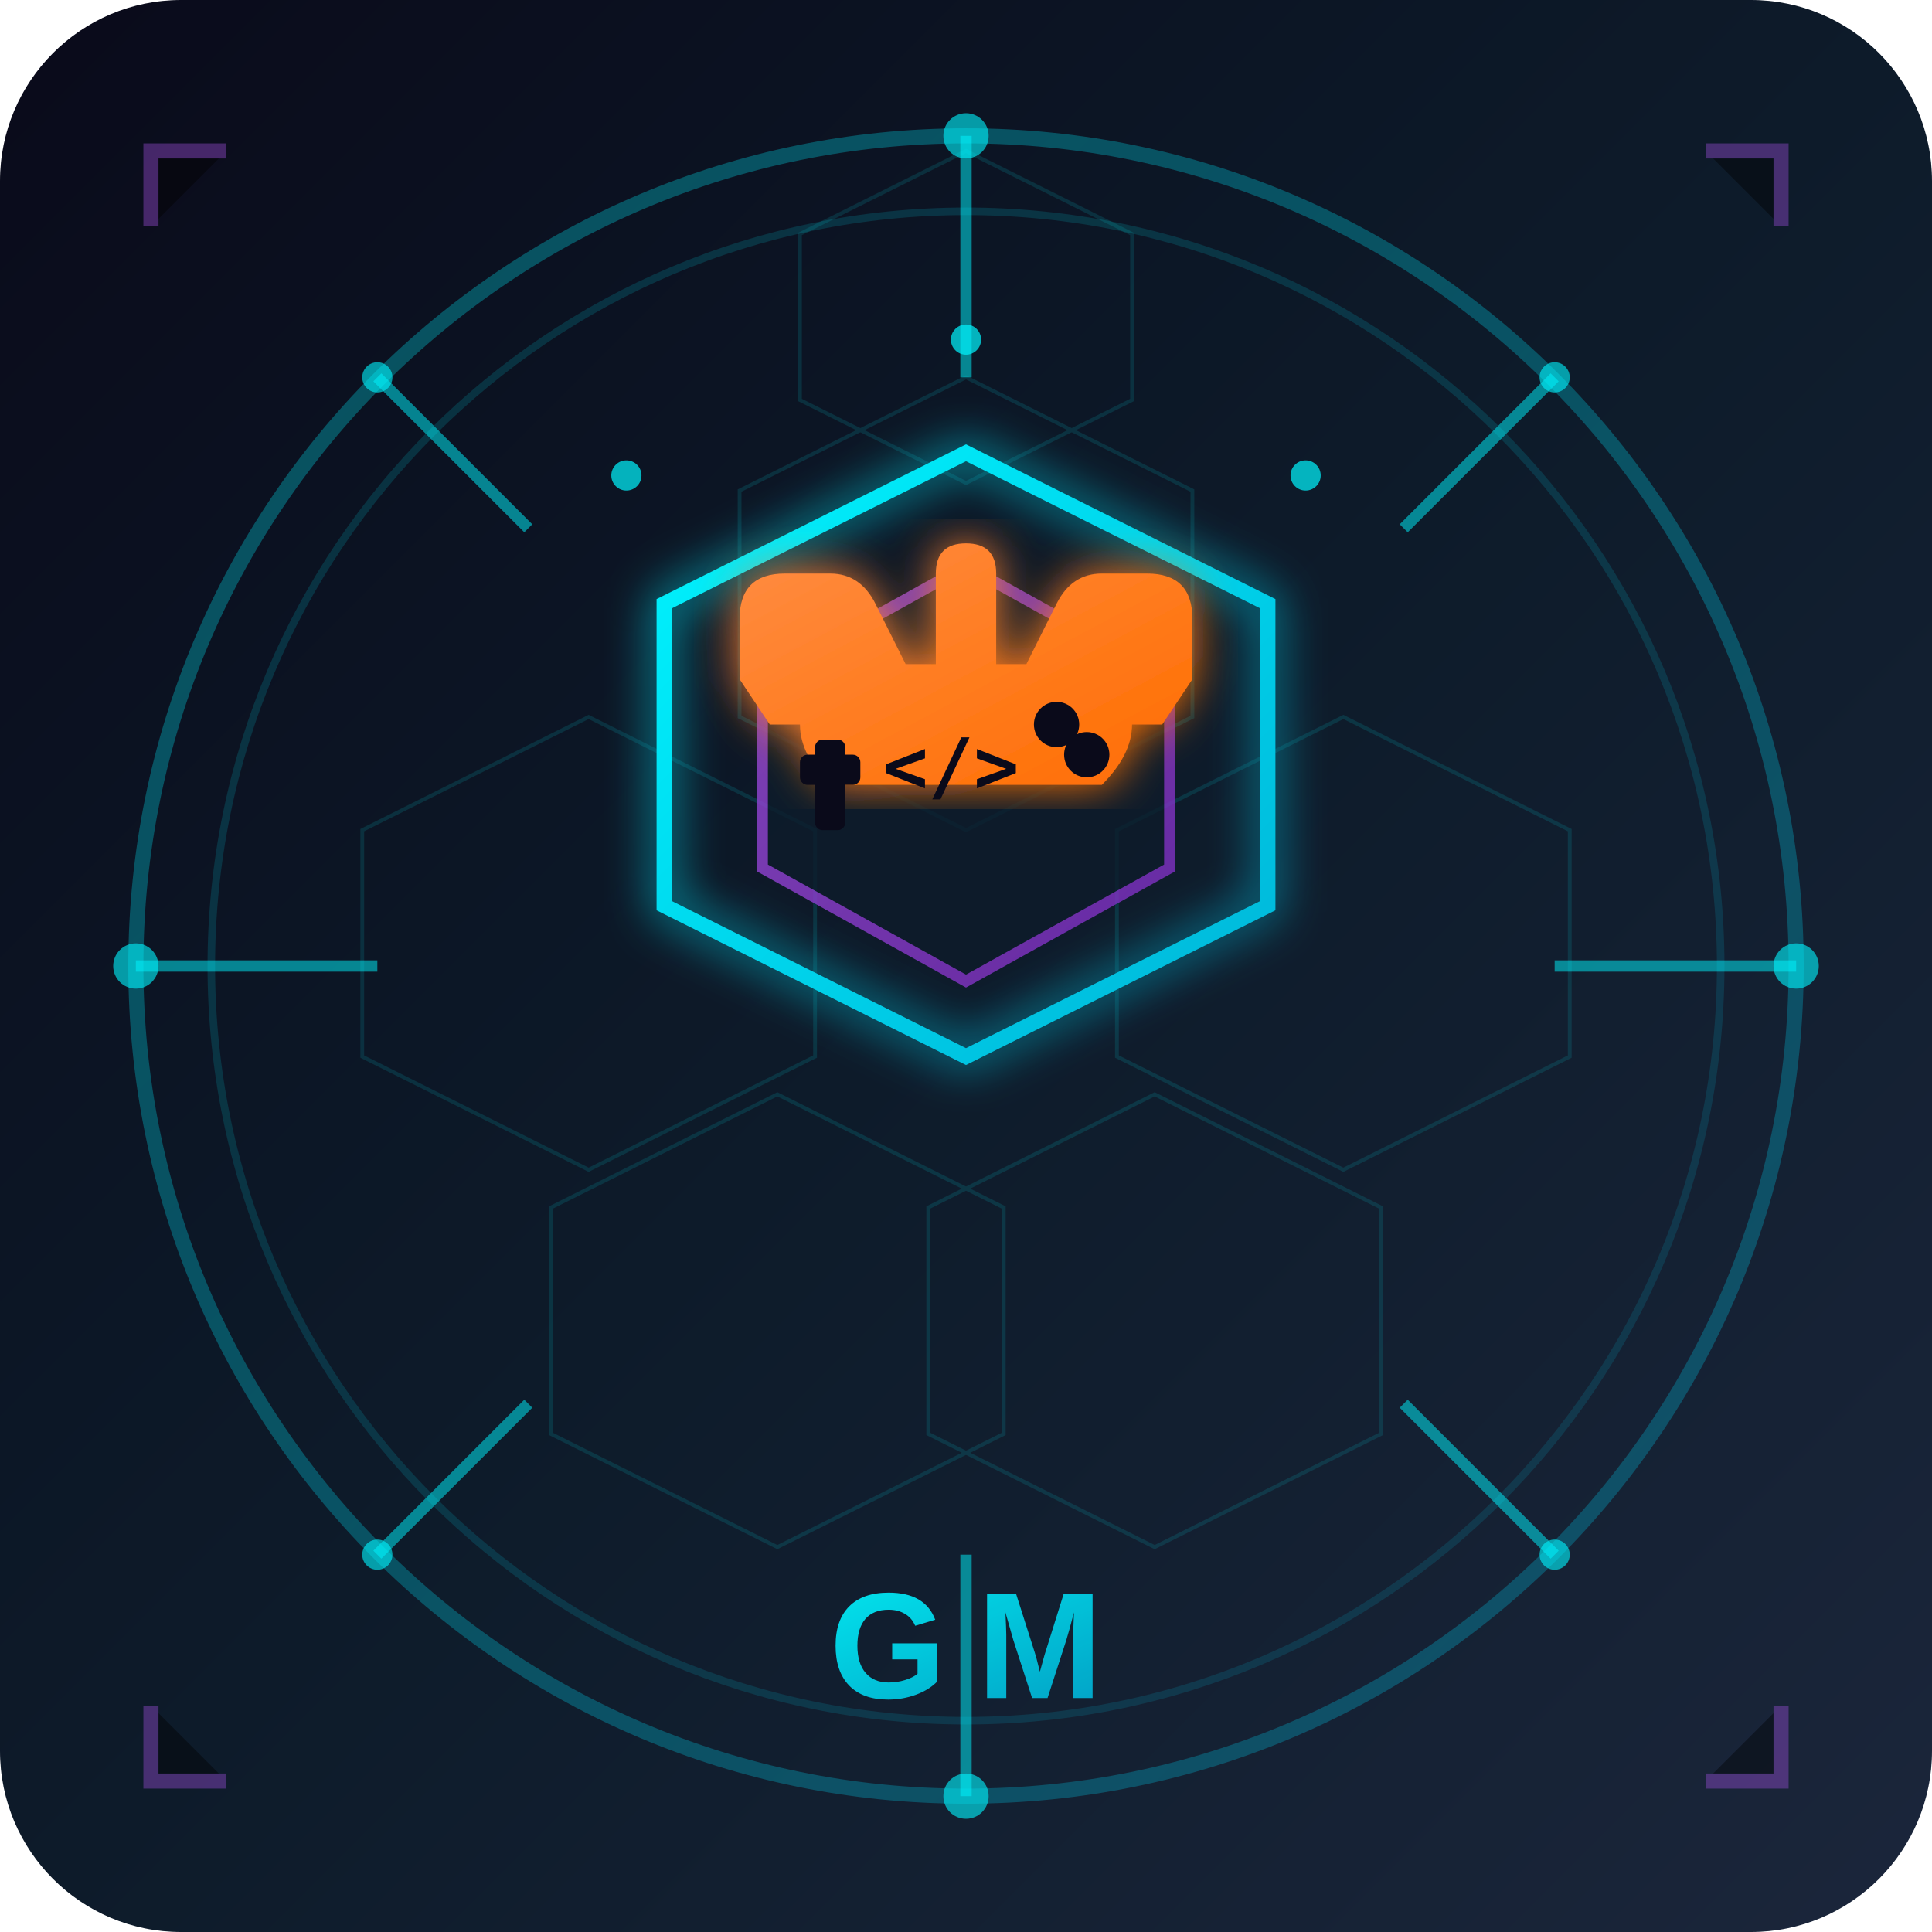
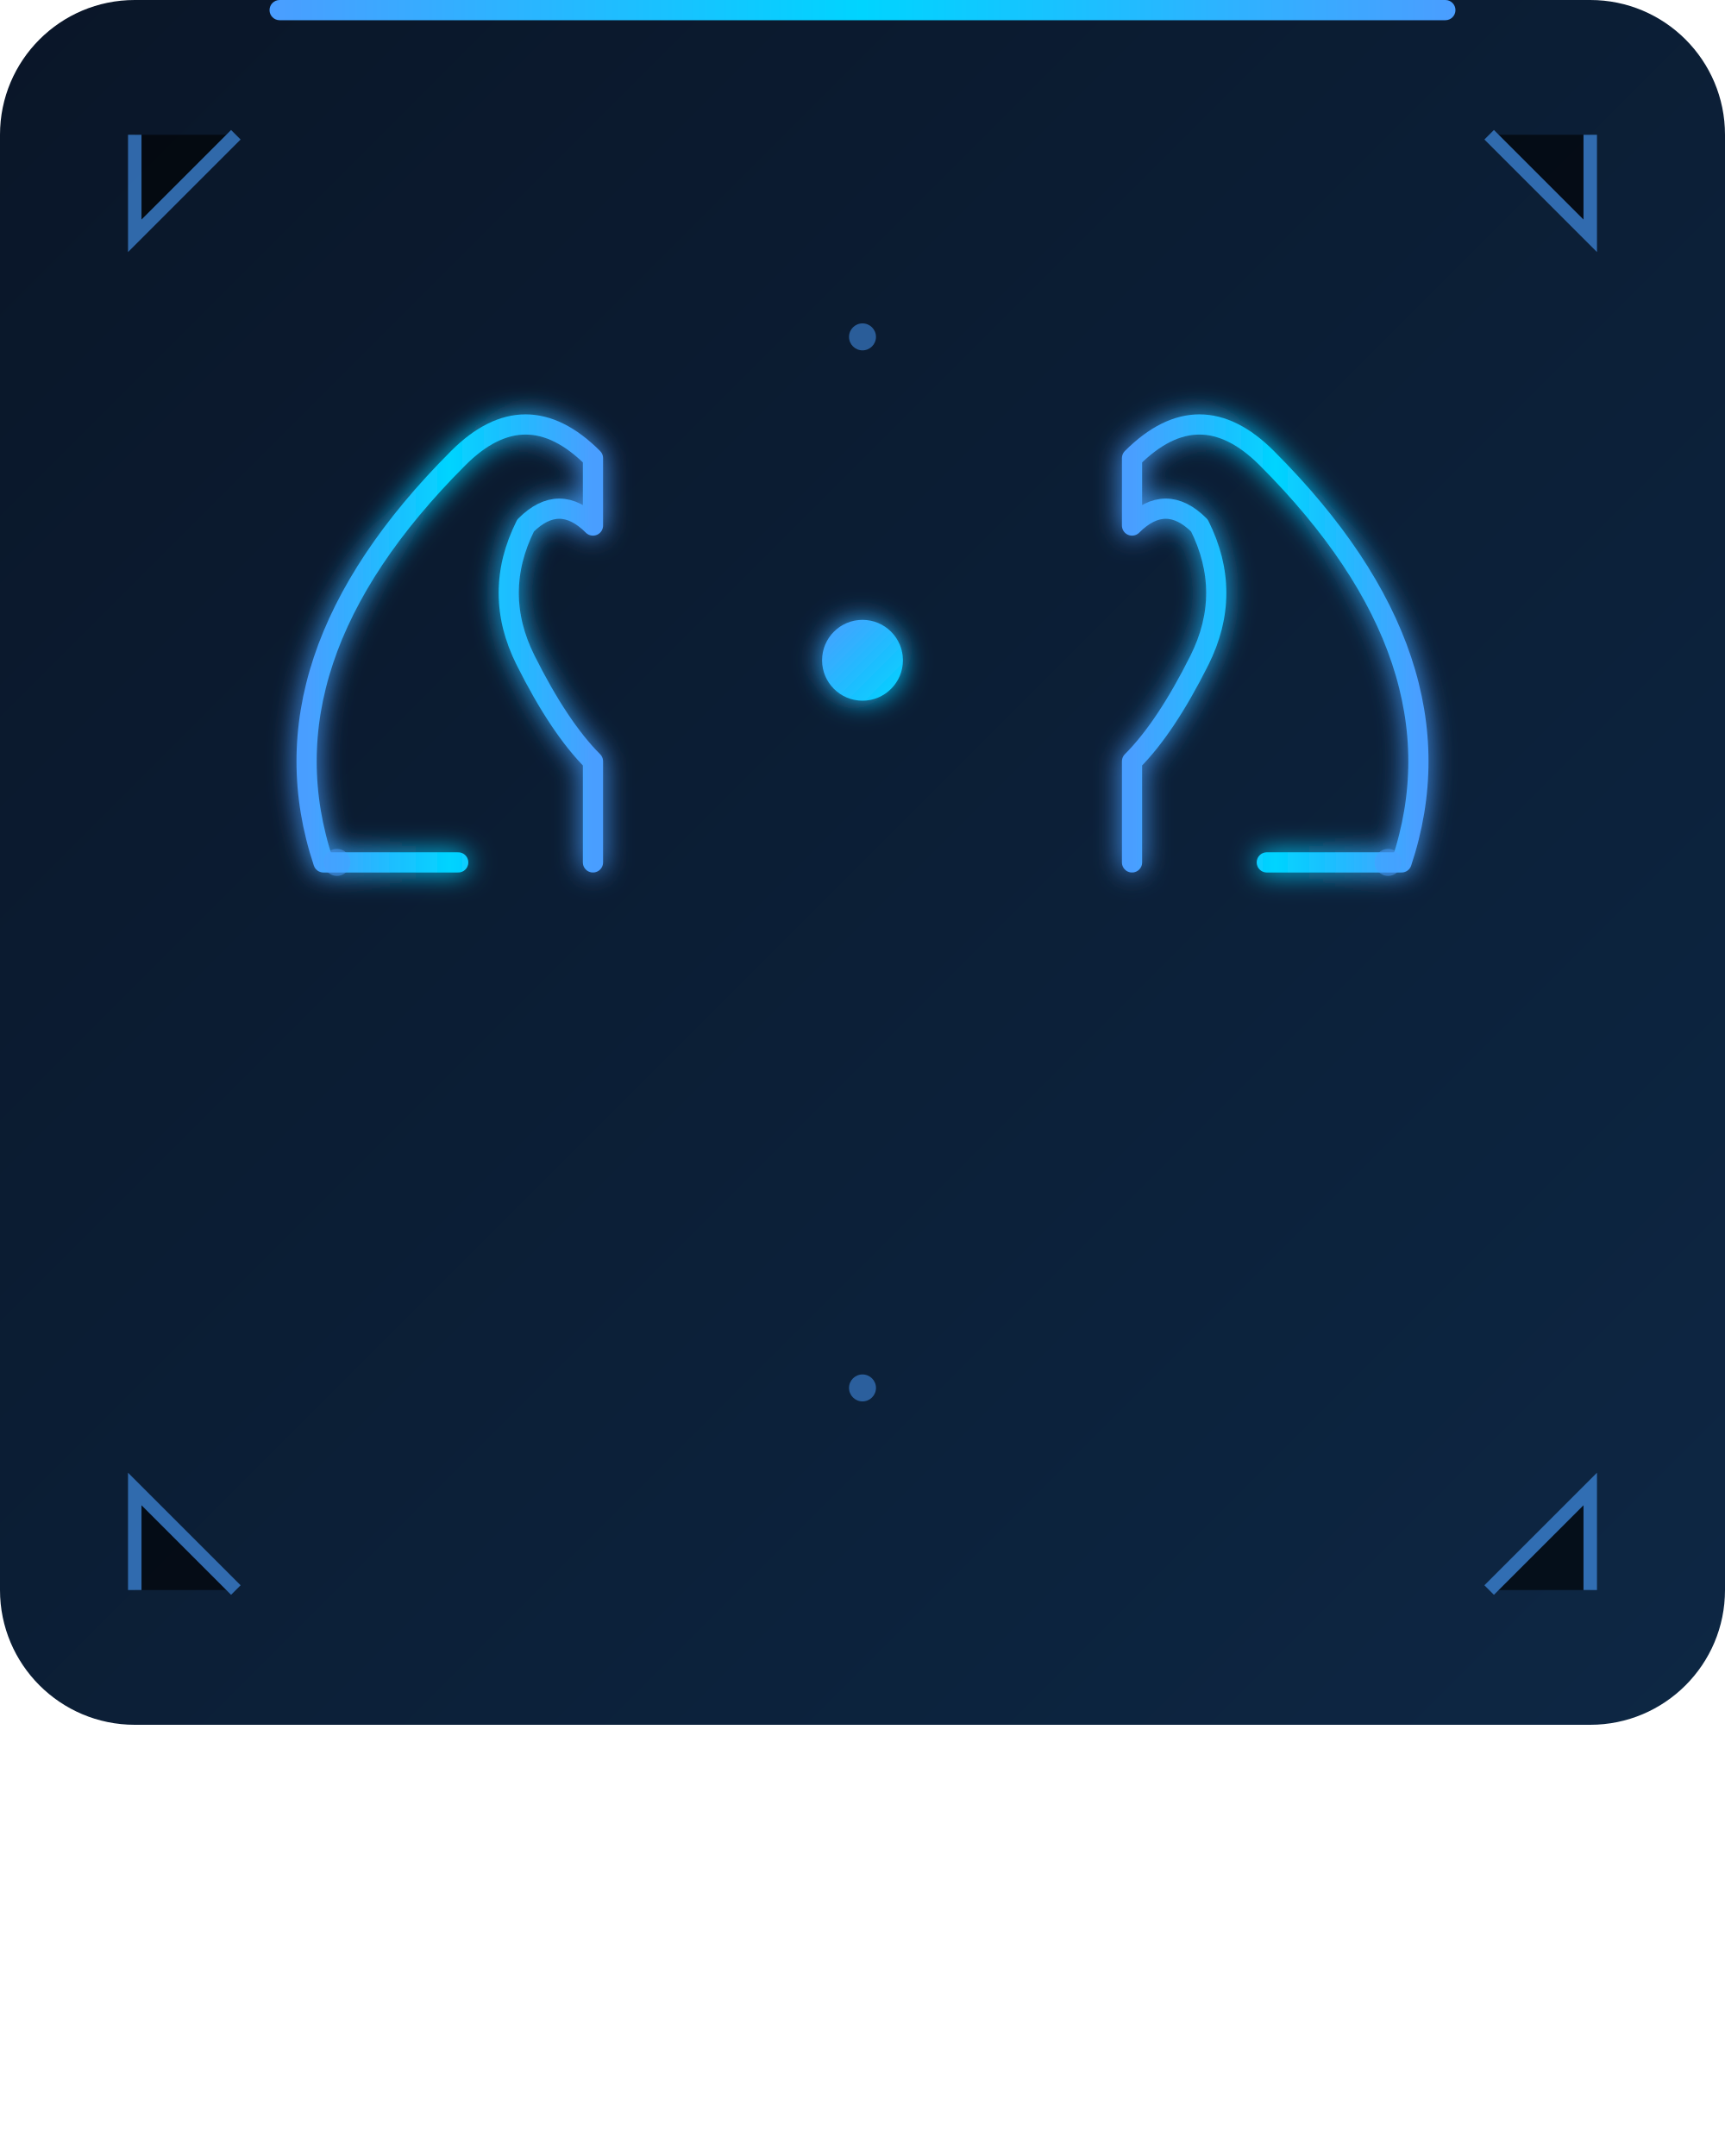
- <svg xmlns="http://www.w3.org/2000/svg" viewBox="0 0 256 256" width="256" height="256">
+ <svg xmlns="http://www.w3.org/2000/svg" viewBox="0 0 256 320" width="256" height="320">
  <defs>
    <linearGradient id="bgGrad" x1="0%" y1="0%" x2="100%" y2="100%">
-       <stop offset="0%" stop-color="#0a0a1a" />
-       <stop offset="50%" stop-color="#0d1b2a" />
-       <stop offset="100%" stop-color="#1b263b" />
+       <stop offset="0%" stop-color="#0a1628" />
+       <stop offset="100%" stop-color="#0d2744" />
    </linearGradient>
-     <linearGradient id="neonCyan" x1="0%" y1="0%" x2="100%" y2="100%">
-       <stop offset="0%" stop-color="#00f5ff" />
-       <stop offset="100%" stop-color="#00b4d8" />
+     <linearGradient id="lineGrad" x1="0%" y1="0%" x2="100%" y2="0%">
+       <stop offset="0%" stop-color="#4a9eff" />
+       <stop offset="50%" stop-color="#00d4ff" />
+       <stop offset="100%" stop-color="#4a9eff" />
    </linearGradient>
-     <linearGradient id="neonPurple" x1="0%" y1="0%" x2="100%" y2="100%">
-       <stop offset="0%" stop-color="#9d4edd" />
-       <stop offset="100%" stop-color="#7b2cbf" />
-     </linearGradient>
-     <linearGradient id="neonOrange" x1="0%" y1="0%" x2="100%" y2="100%">
-       <stop offset="0%" stop-color="#FF8C42" />
-       <stop offset="100%" stop-color="#FF6D00" />
+     <linearGradient id="fillGrad" x1="0%" y1="0%" x2="100%" y2="100%">
+       <stop offset="0%" stop-color="#4a9eff" />
+       <stop offset="100%" stop-color="#00d4ff" />
    </linearGradient>
    <filter id="glow">
-       <feGaussianBlur stdDeviation="3" result="blur" />
+       <feGaussianBlur stdDeviation="2" result="blur" />
      <feMerge>
        <feMergeNode in="blur" />
        <feMergeNode in="SourceGraphic" />
      </feMerge>
    </filter>
  </defs>
-   <rect width="256" height="256" fill="url(#bgGrad)" rx="24" />
-   <circle cx="128" cy="128" r="110" fill="none" stroke="url(#neonCyan)" stroke-width="2" opacity="0.3" />
-   <circle cx="128" cy="128" r="100" fill="none" stroke="url(#neonCyan)" stroke-width="1" opacity="0.15" />
-   <g stroke="#00f5ff" stroke-width="0.5" opacity="0.12">
-     <polygon points="128,50 158,65 158,95 128,110 98,95 98,65" fill="none" />
-     <polygon points="78,95 108,110 108,140 78,155 48,140 48,110" fill="none" />
-     <polygon points="178,95 208,110 208,140 178,155 148,140 148,110" fill="none" />
-     <polygon points="103,145 133,160 133,190 103,205 73,190 73,160" fill="none" />
-     <polygon points="153,145 183,160 183,190 153,205 123,190 123,160" fill="none" />
-     <polygon points="128,20 150,31 150,53 128,64 106,53 106,31" fill="none" />
+   <rect width="256" height="256" fill="url(#bgGrad)" rx="20" />
+   <rect x="40" y="0" width="176" height="3" rx="1.5" fill="url(#lineGrad)" />
+   <g transform="translate(128, 128)" filter="url(#glow)">
+     <path d="M-60,0 L-80,0 Q-90,-30 -60,-60 Q-50,-70 -40,-60 L-40,-50 Q-45,-55 -50,-50 Q-55,-40 -50,-30 Q-45,-20 -40,-15 L-40,0" fill="none" stroke="url(#lineGrad)" stroke-width="3" stroke-linecap="round" stroke-linejoin="round" />
+     <path d="M60,0 L80,0 Q90,-30 60,-60 Q50,-70 40,-60 L40,-50 Q45,-55 50,-50 Q55,-40 50,-30 Q45,-20 40,-15 L40,0" fill="none" stroke="url(#lineGrad)" stroke-width="3" stroke-linecap="round" stroke-linejoin="round" />
+     <circle cx="0" cy="-30" r="6" fill="url(#fillGrad)" />
+     <line x1="-40" y1="-30" x2="-20" y2="-30" stroke="url(#lineGrad)" stroke-width="2" opacity="0.5" />
+     <line x1="40" y1="-30" x2="20" y2="-30" stroke="url(#lineGrad)" stroke-width="2" opacity="0.5" />
  </g>
-   <g stroke="#00f5ff" stroke-width="1.5" opacity="0.5" fill="none">
-     <path d="M128,18 L128,50" />
-     <path d="M128,206 L128,238" />
-     <path d="M18,128 L50,128" />
-     <path d="M206,128 L238,128" />
-     <path d="M50,50 L70,70" />
-     <path d="M206,50 L186,70" />
-     <path d="M50,206 L70,186" />
-     <path d="M206,206 L186,186" />
+   <g stroke="url(#lineGrad)" stroke-width="1" opacity="0.3">
+     <line x1="30" y1="80" x2="80" y2="80" />
+     <line x1="176" y1="80" x2="226" y2="80" />
+     <line x1="30" y1="176" x2="80" y2="176" />
+     <line x1="176" y1="176" x2="226" y2="176" />
  </g>
-   <g fill="#00f5ff" opacity="0.6">
-     <circle cx="128" cy="18" r="3" />
-     <circle cx="128" cy="238" r="3" />
-     <circle cx="18" cy="128" r="3" />
-     <circle cx="238" cy="128" r="3" />
-     <circle cx="50" cy="50" r="2" />
-     <circle cx="206" cy="50" r="2" />
-     <circle cx="50" cy="206" r="2" />
-     <circle cx="206" cy="206" r="2" />
+   <g stroke="#4a9eff" stroke-width="2" opacity="0.6">
+     <path d="M20,20 L20,35 L35,20" />
+     <path d="M236,20 L236,35 L221,20" />
+     <path d="M20,236 L20,221 L35,236" />
+     <path d="M236,236 L236,221 L221,236" />
  </g>
-   <polygon points="128,60 168,80 168,120 128,140 88,120 88,80" fill="none" stroke="url(#neonCyan)" stroke-width="2" filter="url(#glow)" />
-   <polygon points="128,75 155,90 155,115 128,130 101,115 101,90" fill="#0d1b2a" stroke="url(#neonPurple)" stroke-width="1.5" opacity="0.8" />
-   <g transform="translate(128, 102)">
-     <path d="M-22,-6 L-26,-6 L-30,-12 L-30,-20 Q-30,-26 -24,-26 L-18,-26 Q-14,-26 -12,-22 L-8,-14 L-4,-14 L-4,-26 Q-4,-30 0,-30 Q4,-30 4,-26 L4,-14 L8,-14 L12,-22 Q14,-26 18,-26 L24,-26 Q30,-26 30,-20 L30,-12 L26,-6 L22,-6 Q22,-2 18,2 L-18,2 Q-22,-2 -22,-6 Z" fill="url(#neonOrange)" filter="url(#glow)" />
-     <rect x="-20" y="-4" width="4" height="12" rx="1" fill="#0a0a1a" />
-     <rect x="-22" y="-2" width="8" height="4" rx="1" fill="#0a0a1a" />
-     <circle cx="16" cy="-2" r="3" fill="#0a0a1a" />
-     <circle cx="12" cy="-6" r="3" fill="#0a0a1a" />
-     <text x="-2" y="3" font-family="monospace" font-size="10" font-weight="bold" fill="#0a0a1a" text-anchor="middle">&lt;/&gt;</text>
-   </g>
-   <g fill="#00f5ff" opacity="0.7">
-     <circle cx="128" cy="45" r="2" />
-     <circle cx="173" cy="63" r="2" />
-     <circle cx="83" cy="63" r="2" />
-   </g>
-   <text x="128" y="225" text-anchor="middle" font-family="Arial, sans-serif" font-size="20" font-weight="bold" fill="url(#neonCyan)" letter-spacing="4" opacity="0.9">GM</text>
-   <g stroke="#9d4edd" stroke-width="2" opacity="0.4">
-     <path d="M20,30 L20,20 L30,20" />
-     <path d="M236,30 L236,20 L226,20" />
-     <path d="M20,226 L20,236 L30,236" />
-     <path d="M236,226 L236,236 L226,236" />
+   <g fill="#4a9eff" opacity="0.5">
+     <circle cx="50" cy="128" r="2" />
+     <circle cx="206" cy="128" r="2" />
+     <circle cx="128" cy="50" r="2" />
+     <circle cx="128" cy="206" r="2" />
  </g>
</svg>
